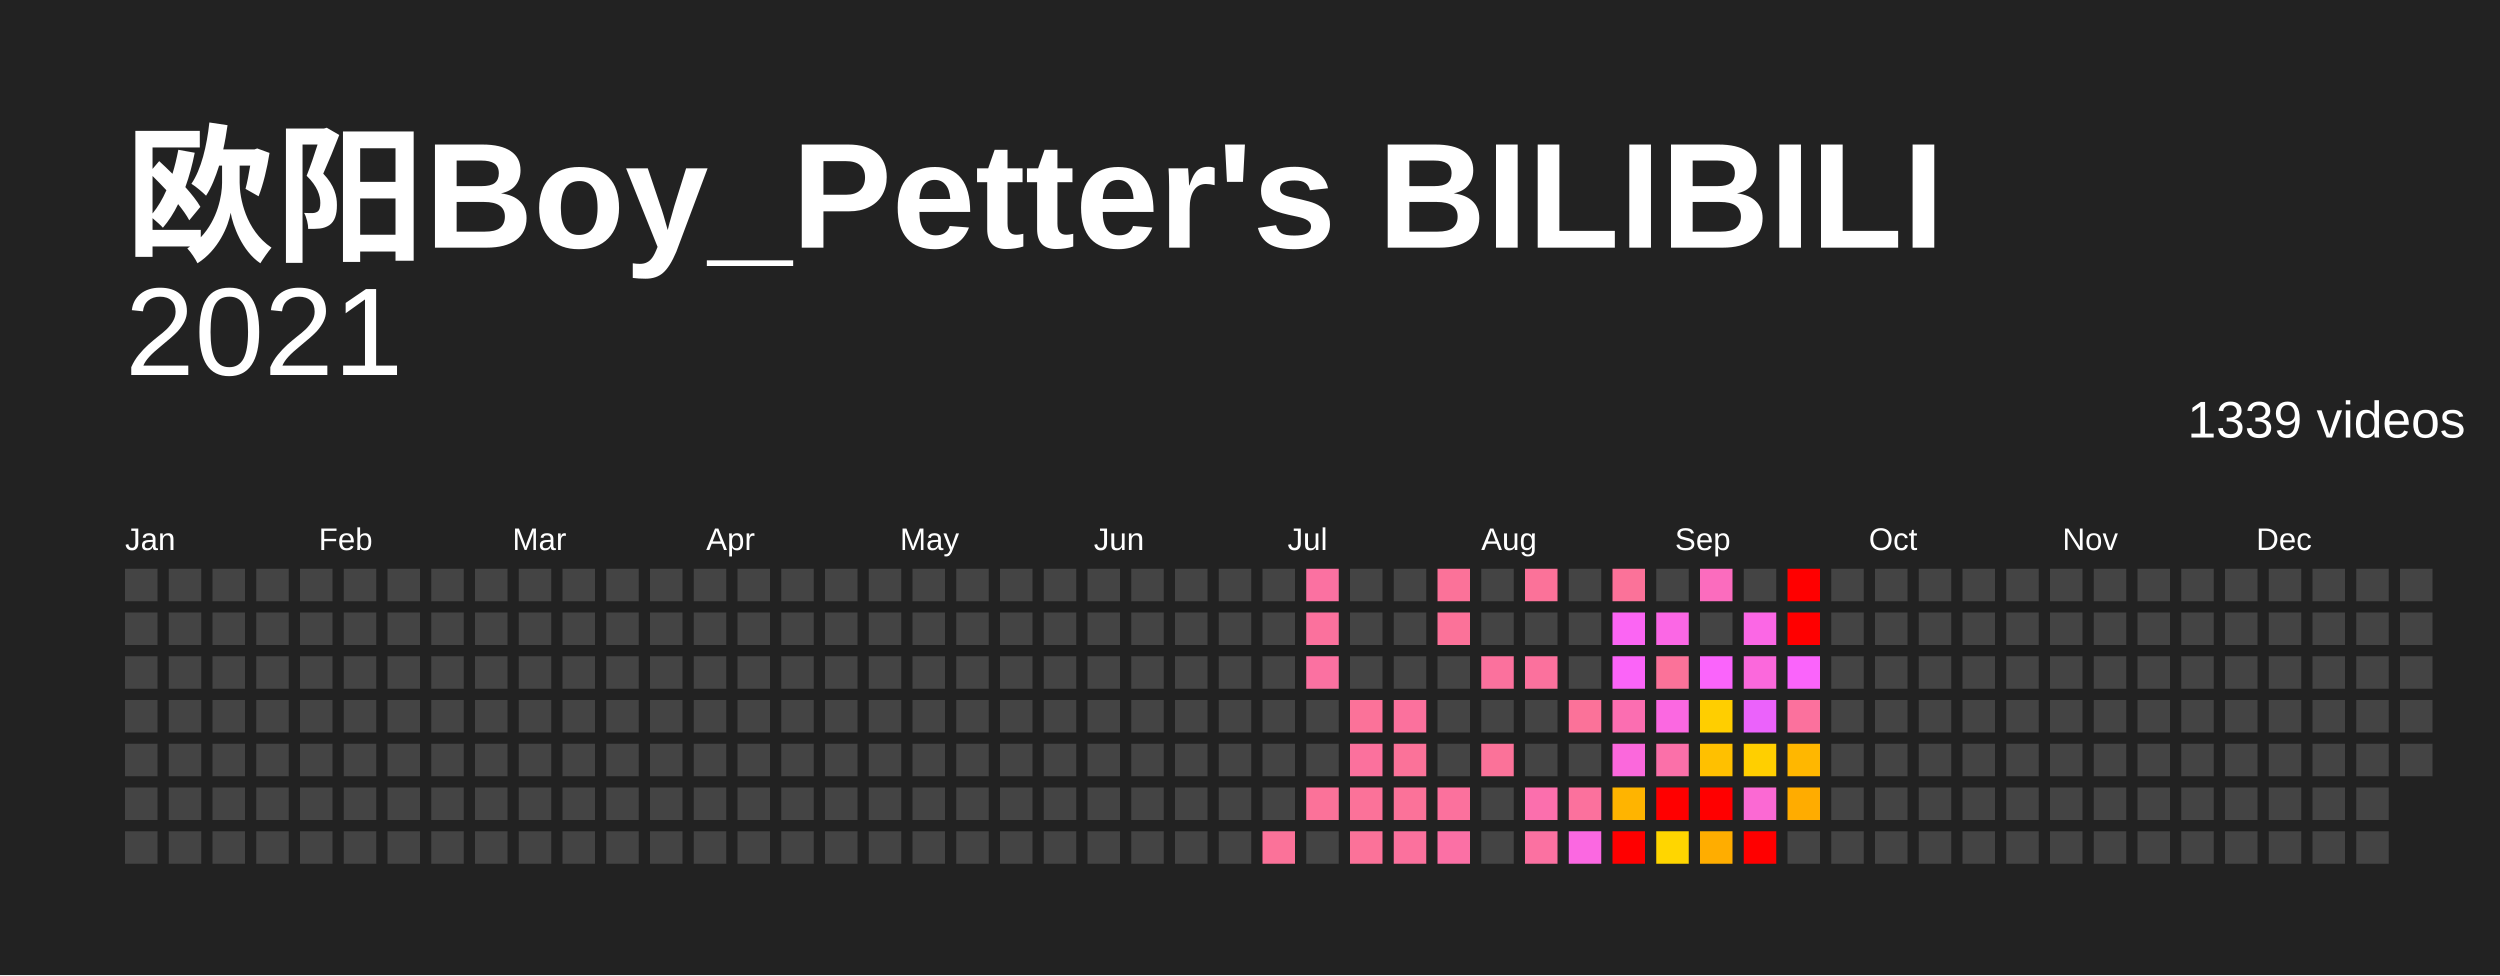
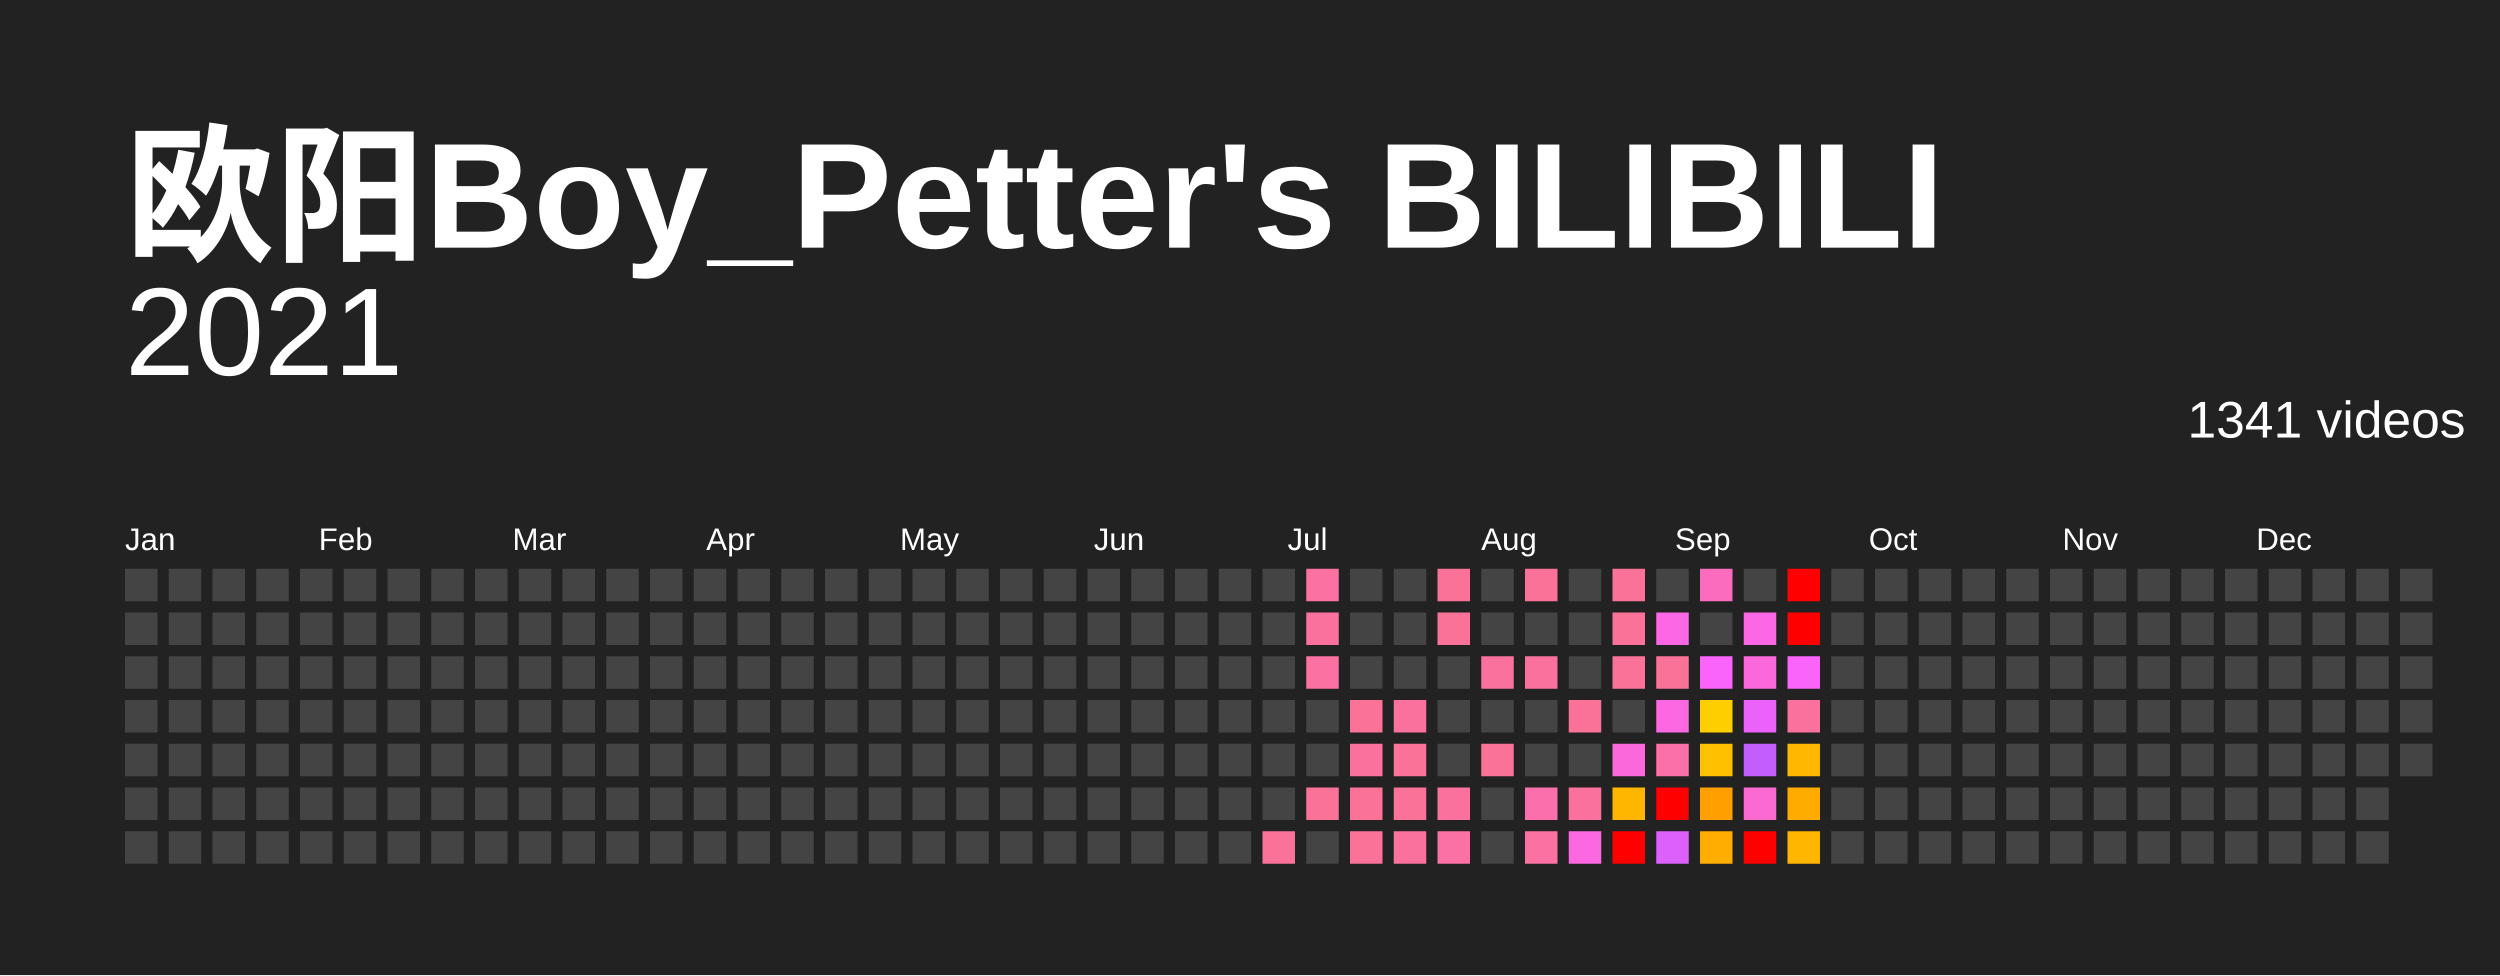
<svg xmlns="http://www.w3.org/2000/svg" baseProfile="full" height="78mm" version="1.1" viewBox="0,0,200,78" width="200mm">
  <defs />
  <rect fill="#222222" height="78" width="200" x="0" y="0" />
  <text fill="#FFFFFF" style="font-size:12px; font-family:Arial; font-weight:bold;" x="10" y="20">欧阳Boy_Petter's BILIBILI</text>
  <text alignment-baseline="hanging" fill="#FFFFFF" style="font-size:10.0px; font-family:Arial;" x="10" y="30">2021</text>
-   <text alignment-baseline="hanging" fill="#FFFFFF" style="font-size:4.125px; font-family:Arial;" x="175" y="35">1339 videos</text>
+   <text alignment-baseline="hanging" fill="#FFFFFF" style="font-size:4.125px; font-family:Arial;" x="175" y="35">1341 videos</text>
  <text fill="#FFFFFF" style="font-size:2.5px; font-family:Arial" x="10.0" y="44">Jan</text>
  <text fill="#FFFFFF" style="font-size:2.5px; font-family:Arial" x="25.5" y="44">Feb</text>
  <text fill="#FFFFFF" style="font-size:2.5px; font-family:Arial" x="41.0" y="44">Mar</text>
  <text fill="#FFFFFF" style="font-size:2.5px; font-family:Arial" x="56.5" y="44">Apr</text>
  <text fill="#FFFFFF" style="font-size:2.5px; font-family:Arial" x="72.0" y="44">May</text>
  <text fill="#FFFFFF" style="font-size:2.5px; font-family:Arial" x="87.5" y="44">Jun</text>
  <text fill="#FFFFFF" style="font-size:2.5px; font-family:Arial" x="103.0" y="44">Jul</text>
  <text fill="#FFFFFF" style="font-size:2.5px; font-family:Arial" x="118.5" y="44">Aug</text>
  <text fill="#FFFFFF" style="font-size:2.5px; font-family:Arial" x="134.0" y="44">Sep</text>
  <text fill="#FFFFFF" style="font-size:2.5px; font-family:Arial" x="149.5" y="44">Oct</text>
  <text fill="#FFFFFF" style="font-size:2.5px; font-family:Arial" x="165.0" y="44">Nov</text>
  <text fill="#FFFFFF" style="font-size:2.5px; font-family:Arial" x="180.5" y="44">Dec</text>
  <rect fill="#444444" height="2.6" width="2.6" x="10.0" y="45.5" />
  <rect fill="#444444" height="2.6" width="2.6" x="10.0" y="49.0" />
  <rect fill="#444444" height="2.6" width="2.6" x="10.0" y="52.5" />
  <rect fill="#444444" height="2.6" width="2.6" x="10.0" y="56.0" />
  <rect fill="#444444" height="2.6" width="2.6" x="10.0" y="59.5" />
  <rect fill="#444444" height="2.6" width="2.6" x="10.0" y="63.0" />
  <rect fill="#444444" height="2.6" width="2.6" x="10.0" y="66.5" />
  <rect fill="#444444" height="2.6" width="2.6" x="13.5" y="45.5" />
  <rect fill="#444444" height="2.6" width="2.6" x="13.5" y="49.0" />
  <rect fill="#444444" height="2.6" width="2.6" x="13.5" y="52.5" />
  <rect fill="#444444" height="2.6" width="2.6" x="13.5" y="56.0" />
  <rect fill="#444444" height="2.6" width="2.6" x="13.5" y="59.5" />
  <rect fill="#444444" height="2.6" width="2.6" x="13.5" y="63.0" />
  <rect fill="#444444" height="2.6" width="2.6" x="13.5" y="66.5" />
  <rect fill="#444444" height="2.6" width="2.6" x="17.0" y="45.5" />
  <rect fill="#444444" height="2.6" width="2.6" x="17.0" y="49.0" />
  <rect fill="#444444" height="2.6" width="2.6" x="17.0" y="52.5" />
  <rect fill="#444444" height="2.6" width="2.6" x="17.0" y="56.0" />
  <rect fill="#444444" height="2.6" width="2.6" x="17.0" y="59.5" />
  <rect fill="#444444" height="2.6" width="2.6" x="17.0" y="63.0" />
  <rect fill="#444444" height="2.6" width="2.6" x="17.0" y="66.5" />
  <rect fill="#444444" height="2.6" width="2.6" x="20.5" y="45.5" />
  <rect fill="#444444" height="2.6" width="2.6" x="20.5" y="49.0" />
  <rect fill="#444444" height="2.6" width="2.6" x="20.5" y="52.5" />
  <rect fill="#444444" height="2.6" width="2.6" x="20.5" y="56.0" />
  <rect fill="#444444" height="2.6" width="2.6" x="20.5" y="59.5" />
  <rect fill="#444444" height="2.6" width="2.6" x="20.5" y="63.0" />
  <rect fill="#444444" height="2.6" width="2.6" x="20.5" y="66.5" />
  <rect fill="#444444" height="2.6" width="2.6" x="24.0" y="45.5" />
  <rect fill="#444444" height="2.6" width="2.6" x="24.0" y="49.0" />
  <rect fill="#444444" height="2.6" width="2.6" x="24.0" y="52.5" />
  <rect fill="#444444" height="2.6" width="2.6" x="24.0" y="56.0" />
  <rect fill="#444444" height="2.6" width="2.6" x="24.0" y="59.5" />
  <rect fill="#444444" height="2.6" width="2.6" x="24.0" y="63.0" />
  <rect fill="#444444" height="2.6" width="2.6" x="24.0" y="66.5" />
  <rect fill="#444444" height="2.6" width="2.6" x="27.5" y="45.5" />
  <rect fill="#444444" height="2.6" width="2.6" x="27.5" y="49.0" />
  <rect fill="#444444" height="2.6" width="2.6" x="27.5" y="52.5" />
  <rect fill="#444444" height="2.6" width="2.6" x="27.5" y="56.0" />
  <rect fill="#444444" height="2.6" width="2.6" x="27.5" y="59.5" />
  <rect fill="#444444" height="2.6" width="2.6" x="27.5" y="63.0" />
  <rect fill="#444444" height="2.6" width="2.6" x="27.5" y="66.5" />
  <rect fill="#444444" height="2.6" width="2.6" x="31.0" y="45.5" />
  <rect fill="#444444" height="2.6" width="2.6" x="31.0" y="49.0" />
  <rect fill="#444444" height="2.6" width="2.6" x="31.0" y="52.5" />
  <rect fill="#444444" height="2.6" width="2.6" x="31.0" y="56.0" />
  <rect fill="#444444" height="2.6" width="2.6" x="31.0" y="59.5" />
  <rect fill="#444444" height="2.6" width="2.6" x="31.0" y="63.0" />
  <rect fill="#444444" height="2.6" width="2.6" x="31.0" y="66.5" />
  <rect fill="#444444" height="2.6" width="2.6" x="34.5" y="45.5" />
  <rect fill="#444444" height="2.6" width="2.6" x="34.5" y="49.0" />
  <rect fill="#444444" height="2.6" width="2.6" x="34.5" y="52.5" />
  <rect fill="#444444" height="2.6" width="2.6" x="34.5" y="56.0" />
  <rect fill="#444444" height="2.6" width="2.6" x="34.5" y="59.5" />
  <rect fill="#444444" height="2.6" width="2.6" x="34.5" y="63.0" />
  <rect fill="#444444" height="2.6" width="2.6" x="34.5" y="66.5" />
  <rect fill="#444444" height="2.6" width="2.6" x="38.0" y="45.5" />
  <rect fill="#444444" height="2.6" width="2.6" x="38.0" y="49.0" />
  <rect fill="#444444" height="2.6" width="2.6" x="38.0" y="52.5" />
  <rect fill="#444444" height="2.6" width="2.6" x="38.0" y="56.0" />
  <rect fill="#444444" height="2.6" width="2.6" x="38.0" y="59.5" />
  <rect fill="#444444" height="2.6" width="2.6" x="38.0" y="63.0" />
  <rect fill="#444444" height="2.6" width="2.6" x="38.0" y="66.5" />
  <rect fill="#444444" height="2.6" width="2.6" x="41.5" y="45.5" />
  <rect fill="#444444" height="2.6" width="2.6" x="41.5" y="49.0" />
  <rect fill="#444444" height="2.6" width="2.6" x="41.5" y="52.5" />
  <rect fill="#444444" height="2.6" width="2.6" x="41.5" y="56.0" />
  <rect fill="#444444" height="2.6" width="2.6" x="41.5" y="59.5" />
  <rect fill="#444444" height="2.6" width="2.6" x="41.5" y="63.0" />
  <rect fill="#444444" height="2.6" width="2.6" x="41.5" y="66.5" />
  <rect fill="#444444" height="2.6" width="2.6" x="45.0" y="45.5" />
  <rect fill="#444444" height="2.6" width="2.6" x="45.0" y="49.0" />
  <rect fill="#444444" height="2.6" width="2.6" x="45.0" y="52.5" />
  <rect fill="#444444" height="2.6" width="2.6" x="45.0" y="56.0" />
  <rect fill="#444444" height="2.6" width="2.6" x="45.0" y="59.5" />
  <rect fill="#444444" height="2.6" width="2.6" x="45.0" y="63.0" />
  <rect fill="#444444" height="2.6" width="2.6" x="45.0" y="66.5" />
  <rect fill="#444444" height="2.6" width="2.6" x="48.5" y="45.5" />
  <rect fill="#444444" height="2.6" width="2.6" x="48.5" y="49.0" />
  <rect fill="#444444" height="2.6" width="2.6" x="48.5" y="52.5" />
  <rect fill="#444444" height="2.6" width="2.6" x="48.5" y="56.0" />
  <rect fill="#444444" height="2.6" width="2.6" x="48.5" y="59.5" />
  <rect fill="#444444" height="2.6" width="2.6" x="48.5" y="63.0" />
  <rect fill="#444444" height="2.6" width="2.6" x="48.5" y="66.5" />
  <rect fill="#444444" height="2.6" width="2.6" x="52.0" y="45.5" />
  <rect fill="#444444" height="2.6" width="2.6" x="52.0" y="49.0" />
  <rect fill="#444444" height="2.6" width="2.6" x="52.0" y="52.5" />
  <rect fill="#444444" height="2.6" width="2.6" x="52.0" y="56.0" />
  <rect fill="#444444" height="2.6" width="2.6" x="52.0" y="59.5" />
  <rect fill="#444444" height="2.6" width="2.6" x="52.0" y="63.0" />
  <rect fill="#444444" height="2.6" width="2.6" x="52.0" y="66.5" />
  <rect fill="#444444" height="2.6" width="2.6" x="55.5" y="45.5" />
  <rect fill="#444444" height="2.6" width="2.6" x="55.5" y="49.0" />
  <rect fill="#444444" height="2.6" width="2.6" x="55.5" y="52.5" />
  <rect fill="#444444" height="2.6" width="2.6" x="55.5" y="56.0" />
  <rect fill="#444444" height="2.6" width="2.6" x="55.5" y="59.5" />
  <rect fill="#444444" height="2.6" width="2.6" x="55.5" y="63.0" />
  <rect fill="#444444" height="2.6" width="2.6" x="55.5" y="66.5" />
  <rect fill="#444444" height="2.6" width="2.6" x="59.0" y="45.5" />
  <rect fill="#444444" height="2.6" width="2.6" x="59.0" y="49.0" />
  <rect fill="#444444" height="2.6" width="2.6" x="59.0" y="52.5" />
  <rect fill="#444444" height="2.6" width="2.6" x="59.0" y="56.0" />
  <rect fill="#444444" height="2.6" width="2.6" x="59.0" y="59.5" />
  <rect fill="#444444" height="2.6" width="2.6" x="59.0" y="63.0" />
  <rect fill="#444444" height="2.6" width="2.6" x="59.0" y="66.5" />
  <rect fill="#444444" height="2.6" width="2.6" x="62.5" y="45.5" />
  <rect fill="#444444" height="2.6" width="2.6" x="62.5" y="49.0" />
  <rect fill="#444444" height="2.6" width="2.6" x="62.5" y="52.5" />
  <rect fill="#444444" height="2.6" width="2.6" x="62.5" y="56.0" />
  <rect fill="#444444" height="2.6" width="2.6" x="62.5" y="59.5" />
  <rect fill="#444444" height="2.6" width="2.6" x="62.5" y="63.0" />
  <rect fill="#444444" height="2.6" width="2.6" x="62.5" y="66.5" />
  <rect fill="#444444" height="2.6" width="2.6" x="66.0" y="45.5" />
  <rect fill="#444444" height="2.6" width="2.6" x="66.0" y="49.0" />
  <rect fill="#444444" height="2.6" width="2.6" x="66.0" y="52.5" />
  <rect fill="#444444" height="2.6" width="2.6" x="66.0" y="56.0" />
  <rect fill="#444444" height="2.6" width="2.6" x="66.0" y="59.5" />
  <rect fill="#444444" height="2.6" width="2.6" x="66.0" y="63.0" />
  <rect fill="#444444" height="2.6" width="2.6" x="66.0" y="66.5" />
  <rect fill="#444444" height="2.6" width="2.6" x="69.5" y="45.5" />
  <rect fill="#444444" height="2.6" width="2.6" x="69.5" y="49.0" />
  <rect fill="#444444" height="2.6" width="2.6" x="69.5" y="52.5" />
  <rect fill="#444444" height="2.6" width="2.6" x="69.5" y="56.0" />
  <rect fill="#444444" height="2.6" width="2.6" x="69.5" y="59.5" />
  <rect fill="#444444" height="2.6" width="2.6" x="69.5" y="63.0" />
  <rect fill="#444444" height="2.6" width="2.6" x="69.5" y="66.5" />
  <rect fill="#444444" height="2.6" width="2.6" x="73.0" y="45.5" />
  <rect fill="#444444" height="2.6" width="2.6" x="73.0" y="49.0" />
  <rect fill="#444444" height="2.6" width="2.6" x="73.0" y="52.5" />
  <rect fill="#444444" height="2.6" width="2.6" x="73.0" y="56.0" />
  <rect fill="#444444" height="2.6" width="2.6" x="73.0" y="59.5" />
  <rect fill="#444444" height="2.6" width="2.6" x="73.0" y="63.0" />
  <rect fill="#444444" height="2.6" width="2.6" x="73.0" y="66.5" />
  <rect fill="#444444" height="2.6" width="2.6" x="76.5" y="45.5" />
  <rect fill="#444444" height="2.6" width="2.6" x="76.5" y="49.0" />
  <rect fill="#444444" height="2.6" width="2.6" x="76.5" y="52.5" />
  <rect fill="#444444" height="2.6" width="2.6" x="76.5" y="56.0" />
  <rect fill="#444444" height="2.6" width="2.6" x="76.5" y="59.5" />
  <rect fill="#444444" height="2.6" width="2.6" x="76.5" y="63.0" />
  <rect fill="#444444" height="2.6" width="2.6" x="76.5" y="66.5" />
  <rect fill="#444444" height="2.6" width="2.6" x="80.0" y="45.5" />
  <rect fill="#444444" height="2.6" width="2.6" x="80.0" y="49.0" />
  <rect fill="#444444" height="2.6" width="2.6" x="80.0" y="52.5" />
  <rect fill="#444444" height="2.6" width="2.6" x="80.0" y="56.0" />
  <rect fill="#444444" height="2.6" width="2.6" x="80.0" y="59.5" />
  <rect fill="#444444" height="2.6" width="2.6" x="80.0" y="63.0" />
  <rect fill="#444444" height="2.6" width="2.6" x="80.0" y="66.5" />
  <rect fill="#444444" height="2.6" width="2.6" x="83.5" y="45.5" />
  <rect fill="#444444" height="2.6" width="2.6" x="83.5" y="49.0" />
  <rect fill="#444444" height="2.6" width="2.6" x="83.5" y="52.5" />
  <rect fill="#444444" height="2.6" width="2.6" x="83.5" y="56.0" />
  <rect fill="#444444" height="2.6" width="2.6" x="83.5" y="59.5" />
  <rect fill="#444444" height="2.6" width="2.6" x="83.5" y="63.0" />
  <rect fill="#444444" height="2.6" width="2.6" x="83.5" y="66.5" />
  <rect fill="#444444" height="2.6" width="2.6" x="87.0" y="45.5" />
  <rect fill="#444444" height="2.6" width="2.6" x="87.0" y="49.0" />
  <rect fill="#444444" height="2.6" width="2.6" x="87.0" y="52.5" />
  <rect fill="#444444" height="2.6" width="2.6" x="87.0" y="56.0" />
  <rect fill="#444444" height="2.6" width="2.6" x="87.0" y="59.5" />
  <rect fill="#444444" height="2.6" width="2.6" x="87.0" y="63.0" />
  <rect fill="#444444" height="2.6" width="2.6" x="87.0" y="66.5" />
  <rect fill="#444444" height="2.6" width="2.6" x="90.5" y="45.5" />
  <rect fill="#444444" height="2.6" width="2.6" x="90.5" y="49.0" />
  <rect fill="#444444" height="2.6" width="2.6" x="90.5" y="52.5" />
  <rect fill="#444444" height="2.6" width="2.6" x="90.5" y="56.0" />
  <rect fill="#444444" height="2.6" width="2.6" x="90.5" y="59.5" />
  <rect fill="#444444" height="2.6" width="2.6" x="90.5" y="63.0" />
  <rect fill="#444444" height="2.6" width="2.6" x="90.5" y="66.5" />
  <rect fill="#444444" height="2.6" width="2.6" x="94.0" y="45.5" />
  <rect fill="#444444" height="2.6" width="2.6" x="94.0" y="49.0" />
  <rect fill="#444444" height="2.6" width="2.6" x="94.0" y="52.5" />
  <rect fill="#444444" height="2.6" width="2.6" x="94.0" y="56.0" />
  <rect fill="#444444" height="2.6" width="2.6" x="94.0" y="59.5" />
  <rect fill="#444444" height="2.6" width="2.6" x="94.0" y="63.0" />
  <rect fill="#444444" height="2.6" width="2.6" x="94.0" y="66.5" />
  <rect fill="#444444" height="2.6" width="2.6" x="97.5" y="45.5" />
  <rect fill="#444444" height="2.6" width="2.6" x="97.5" y="49.0" />
  <rect fill="#444444" height="2.6" width="2.6" x="97.5" y="52.5" />
  <rect fill="#444444" height="2.6" width="2.6" x="97.5" y="56.0" />
  <rect fill="#444444" height="2.6" width="2.6" x="97.5" y="59.5" />
  <rect fill="#444444" height="2.6" width="2.6" x="97.5" y="63.0" />
  <rect fill="#444444" height="2.6" width="2.6" x="97.5" y="66.5" />
  <rect fill="#444444" height="2.6" width="2.6" x="101.0" y="45.5" />
  <rect fill="#444444" height="2.6" width="2.6" x="101.0" y="49.0" />
  <rect fill="#444444" height="2.6" width="2.6" x="101.0" y="52.5" />
  <rect fill="#444444" height="2.6" width="2.6" x="101.0" y="56.0" />
  <rect fill="#444444" height="2.6" width="2.6" x="101.0" y="59.5" />
  <rect fill="#444444" height="2.6" width="2.6" x="101.0" y="63.0" />
  <rect fill="#fb7299" height="2.6" width="2.6" x="101.0" y="66.5" />
  <rect fill="#fb71a1" height="2.6" width="2.6" x="104.5" y="45.5" />
  <rect fill="#fb719d" height="2.6" width="2.6" x="104.5" y="49.0" />
  <rect fill="#fb71a1" height="2.6" width="2.6" x="104.5" y="52.5" />
  <rect fill="#444444" height="2.6" width="2.6" x="104.5" y="56.0" />
  <rect fill="#444444" height="2.6" width="2.6" x="104.5" y="59.5" />
  <rect fill="#fb7299" height="2.6" width="2.6" x="104.5" y="63.0" />
  <rect fill="#444444" height="2.6" width="2.6" x="104.5" y="66.5" />
  <rect fill="#444444" height="2.6" width="2.6" x="108.0" y="45.5" />
  <rect fill="#444444" height="2.6" width="2.6" x="108.0" y="49.0" />
  <rect fill="#444444" height="2.6" width="2.6" x="108.0" y="52.5" />
  <rect fill="#fb7299" height="2.6" width="2.6" x="108.0" y="56.0" />
  <rect fill="#fb719d" height="2.6" width="2.6" x="108.0" y="59.5" />
  <rect fill="#fb7299" height="2.6" width="2.6" x="108.0" y="63.0" />
  <rect fill="#fb7299" height="2.6" width="2.6" x="108.0" y="66.5" />
  <rect fill="#444444" height="2.6" width="2.6" x="111.5" y="45.5" />
  <rect fill="#444444" height="2.6" width="2.6" x="111.5" y="49.0" />
  <rect fill="#444444" height="2.6" width="2.6" x="111.5" y="52.5" />
  <rect fill="#fb719d" height="2.6" width="2.6" x="111.5" y="56.0" />
  <rect fill="#fb7299" height="2.6" width="2.6" x="111.5" y="59.5" />
  <rect fill="#fb7299" height="2.6" width="2.6" x="111.5" y="63.0" />
  <rect fill="#fb719d" height="2.6" width="2.6" x="111.5" y="66.5" />
  <rect fill="#fb7299" height="2.6" width="2.6" x="115.0" y="45.5" />
  <rect fill="#fb7299" height="2.6" width="2.6" x="115.0" y="49.0" />
  <rect fill="#444444" height="2.6" width="2.6" x="115.0" y="52.5" />
  <rect fill="#444444" height="2.6" width="2.6" x="115.0" y="56.0" />
  <rect fill="#444444" height="2.6" width="2.6" x="115.0" y="59.5" />
  <rect fill="#fb719d" height="2.6" width="2.6" x="115.0" y="63.0" />
  <rect fill="#fb70a5" height="2.6" width="2.6" x="115.0" y="66.5" />
  <rect fill="#444444" height="2.6" width="2.6" x="118.5" y="45.5" />
  <rect fill="#444444" height="2.6" width="2.6" x="118.5" y="49.0" />
  <rect fill="#fb719d" height="2.6" width="2.6" x="118.5" y="52.5" />
  <rect fill="#444444" height="2.6" width="2.6" x="118.5" y="56.0" />
  <rect fill="#fb7299" height="2.6" width="2.6" x="118.5" y="59.5" />
  <rect fill="#444444" height="2.6" width="2.6" x="118.5" y="63.0" />
  <rect fill="#444444" height="2.6" width="2.6" x="118.5" y="66.5" />
  <rect fill="#fb7299" height="2.6" width="2.6" x="122.0" y="45.5" />
  <rect fill="#444444" height="2.6" width="2.6" x="122.0" y="49.0" />
  <rect fill="#fb719d" height="2.6" width="2.6" x="122.0" y="52.5" />
  <rect fill="#444444" height="2.6" width="2.6" x="122.0" y="56.0" />
  <rect fill="#444444" height="2.6" width="2.6" x="122.0" y="59.5" />
  <rect fill="#fb6fad" height="2.6" width="2.6" x="122.0" y="63.0" />
  <rect fill="#fb71a1" height="2.6" width="2.6" x="122.0" y="66.5" />
  <rect fill="#444444" height="2.6" width="2.6" x="125.5" y="45.5" />
  <rect fill="#444444" height="2.6" width="2.6" x="125.5" y="49.0" />
  <rect fill="#444444" height="2.6" width="2.6" x="125.5" y="52.5" />
  <rect fill="#fb7299" height="2.6" width="2.6" x="125.5" y="56.0" />
  <rect fill="#444444" height="2.6" width="2.6" x="125.5" y="59.5" />
  <rect fill="#fb719d" height="2.6" width="2.6" x="125.5" y="63.0" />
  <rect fill="#fb68e1" height="2.6" width="2.6" x="125.5" y="66.5" />
  <rect fill="#fb7299" height="2.6" width="2.6" x="129.0" y="45.5" />
-   <rect fill="#fb65f3" height="2.6" width="2.6" x="129.0" y="49.0" />
-   <rect fill="#fb64f8" height="2.6" width="2.6" x="129.0" y="52.5" />
-   <rect fill="#fb6eb1" height="2.6" width="2.6" x="129.0" y="56.0" />
+   <rect fill="#fb7299" height="2.6" width="2.6" x="129.0" y="49.0" />
+   <rect fill="#fb7299" height="2.6" width="2.6" x="129.0" y="52.5" />
+   <rect fill="#444444" height="2.6" width="2.6" x="129.0" y="56.0" />
  <rect fill="#fb68dc" height="2.6" width="2.6" x="129.0" y="59.5" />
-   <rect fill="#ffb400" height="2.6" width="2.6" x="129.0" y="63.0" />
+   <rect fill="#ffb600" height="2.6" width="2.6" x="129.0" y="63.0" />
  <rect fill="red" height="2.6" width="2.6" x="129.0" y="66.5" />
  <rect fill="#444444" height="2.6" width="2.6" x="132.5" y="45.5" />
  <rect fill="#fb67e5" height="2.6" width="2.6" x="132.5" y="49.0" />
  <rect fill="#fb7299" height="2.6" width="2.6" x="132.5" y="52.5" />
  <rect fill="#fb68e1" height="2.6" width="2.6" x="132.5" y="56.0" />
  <rect fill="#fb70a9" height="2.6" width="2.6" x="132.5" y="59.5" />
  <rect fill="red" height="2.6" width="2.6" x="132.5" y="63.0" />
-   <rect fill="#ffd600" height="2.6" width="2.6" x="132.5" y="66.5" />
+   <rect fill="#dc60fb" height="2.6" width="2.6" x="132.5" y="66.5" />
  <rect fill="#fb6cbe" height="2.6" width="2.6" x="136.0" y="45.5" />
  <rect fill="#444444" height="2.6" width="2.6" x="136.0" y="49.0" />
  <rect fill="#fa64fb" height="2.6" width="2.6" x="136.0" y="52.5" />
  <rect fill="#ffce00" height="2.6" width="2.6" x="136.0" y="56.0" />
  <rect fill="#ffc000" height="2.6" width="2.6" x="136.0" y="59.5" />
-   <rect fill="red" height="2.6" width="2.6" x="136.0" y="63.0" />
+   <rect fill="#ff9f00" height="2.6" width="2.6" x="136.0" y="63.0" />
  <rect fill="#ffad00" height="2.6" width="2.6" x="136.0" y="66.5" />
  <rect fill="#444444" height="2.6" width="2.6" x="139.5" y="45.5" />
  <rect fill="#fb67e5" height="2.6" width="2.6" x="139.5" y="49.0" />
  <rect fill="#fb68dc" height="2.6" width="2.6" x="139.5" y="52.5" />
  <rect fill="#eb62fb" height="2.6" width="2.6" x="139.5" y="56.0" />
-   <rect fill="#ffcf00" height="2.6" width="2.6" x="139.5" y="59.5" />
+   <rect fill="#c35dfb" height="2.6" width="2.6" x="139.5" y="59.5" />
  <rect fill="#fb69d3" height="2.6" width="2.6" x="139.5" y="63.0" />
  <rect fill="red" height="2.6" width="2.6" x="139.5" y="66.5" />
  <rect fill="red" height="2.6" width="2.6" x="143.0" y="45.5" />
  <rect fill="red" height="2.6" width="2.6" x="143.0" y="49.0" />
  <rect fill="#fa64fb" height="2.6" width="2.6" x="143.0" y="52.5" />
  <rect fill="#fb719d" height="2.6" width="2.6" x="143.0" y="56.0" />
  <rect fill="#ffb700" height="2.6" width="2.6" x="143.0" y="59.5" />
  <rect fill="#ffac00" height="2.6" width="2.6" x="143.0" y="63.0" />
-   <rect fill="#444444" height="2.6" width="2.6" x="143.0" y="66.5" />
+   <rect fill="#ffb600" height="2.6" width="2.6" x="143.0" y="66.5" />
  <rect fill="#444444" height="2.6" width="2.6" x="146.5" y="45.5" />
  <rect fill="#444444" height="2.6" width="2.6" x="146.5" y="49.0" />
  <rect fill="#444444" height="2.6" width="2.6" x="146.5" y="52.5" />
  <rect fill="#444444" height="2.6" width="2.6" x="146.5" y="56.0" />
  <rect fill="#444444" height="2.6" width="2.6" x="146.5" y="59.5" />
  <rect fill="#444444" height="2.6" width="2.6" x="146.5" y="63.0" />
  <rect fill="#444444" height="2.6" width="2.6" x="146.5" y="66.5" />
  <rect fill="#444444" height="2.6" width="2.6" x="150.0" y="45.5" />
  <rect fill="#444444" height="2.6" width="2.6" x="150.0" y="49.0" />
  <rect fill="#444444" height="2.6" width="2.6" x="150.0" y="52.5" />
  <rect fill="#444444" height="2.6" width="2.6" x="150.0" y="56.0" />
  <rect fill="#444444" height="2.6" width="2.6" x="150.0" y="59.5" />
  <rect fill="#444444" height="2.6" width="2.6" x="150.0" y="63.0" />
  <rect fill="#444444" height="2.6" width="2.6" x="150.0" y="66.5" />
  <rect fill="#444444" height="2.6" width="2.6" x="153.5" y="45.5" />
  <rect fill="#444444" height="2.6" width="2.6" x="153.5" y="49.0" />
  <rect fill="#444444" height="2.6" width="2.6" x="153.5" y="52.5" />
  <rect fill="#444444" height="2.6" width="2.6" x="153.5" y="56.0" />
  <rect fill="#444444" height="2.6" width="2.6" x="153.5" y="59.5" />
  <rect fill="#444444" height="2.6" width="2.6" x="153.5" y="63.0" />
  <rect fill="#444444" height="2.6" width="2.6" x="153.5" y="66.5" />
  <rect fill="#444444" height="2.6" width="2.6" x="157.0" y="45.5" />
  <rect fill="#444444" height="2.6" width="2.6" x="157.0" y="49.0" />
  <rect fill="#444444" height="2.6" width="2.6" x="157.0" y="52.5" />
  <rect fill="#444444" height="2.6" width="2.6" x="157.0" y="56.0" />
  <rect fill="#444444" height="2.6" width="2.6" x="157.0" y="59.5" />
  <rect fill="#444444" height="2.6" width="2.6" x="157.0" y="63.0" />
  <rect fill="#444444" height="2.6" width="2.6" x="157.0" y="66.5" />
  <rect fill="#444444" height="2.6" width="2.6" x="160.5" y="45.5" />
  <rect fill="#444444" height="2.6" width="2.6" x="160.5" y="49.0" />
  <rect fill="#444444" height="2.6" width="2.6" x="160.5" y="52.5" />
  <rect fill="#444444" height="2.6" width="2.6" x="160.5" y="56.0" />
  <rect fill="#444444" height="2.6" width="2.6" x="160.5" y="59.5" />
  <rect fill="#444444" height="2.6" width="2.6" x="160.5" y="63.0" />
  <rect fill="#444444" height="2.6" width="2.6" x="160.5" y="66.5" />
  <rect fill="#444444" height="2.6" width="2.6" x="164.0" y="45.5" />
  <rect fill="#444444" height="2.6" width="2.6" x="164.0" y="49.0" />
  <rect fill="#444444" height="2.6" width="2.6" x="164.0" y="52.5" />
  <rect fill="#444444" height="2.6" width="2.6" x="164.0" y="56.0" />
  <rect fill="#444444" height="2.6" width="2.6" x="164.0" y="59.5" />
  <rect fill="#444444" height="2.6" width="2.6" x="164.0" y="63.0" />
  <rect fill="#444444" height="2.6" width="2.6" x="164.0" y="66.5" />
  <rect fill="#444444" height="2.6" width="2.6" x="167.5" y="45.5" />
  <rect fill="#444444" height="2.6" width="2.6" x="167.5" y="49.0" />
  <rect fill="#444444" height="2.6" width="2.6" x="167.5" y="52.5" />
  <rect fill="#444444" height="2.6" width="2.6" x="167.5" y="56.0" />
  <rect fill="#444444" height="2.6" width="2.6" x="167.5" y="59.5" />
  <rect fill="#444444" height="2.6" width="2.6" x="167.5" y="63.0" />
  <rect fill="#444444" height="2.6" width="2.6" x="167.5" y="66.5" />
  <rect fill="#444444" height="2.6" width="2.6" x="171.0" y="45.5" />
  <rect fill="#444444" height="2.6" width="2.6" x="171.0" y="49.0" />
  <rect fill="#444444" height="2.6" width="2.6" x="171.0" y="52.5" />
  <rect fill="#444444" height="2.6" width="2.6" x="171.0" y="56.0" />
  <rect fill="#444444" height="2.6" width="2.6" x="171.0" y="59.5" />
  <rect fill="#444444" height="2.6" width="2.6" x="171.0" y="63.0" />
  <rect fill="#444444" height="2.6" width="2.6" x="171.0" y="66.5" />
  <rect fill="#444444" height="2.6" width="2.6" x="174.5" y="45.5" />
  <rect fill="#444444" height="2.6" width="2.6" x="174.5" y="49.0" />
  <rect fill="#444444" height="2.6" width="2.6" x="174.5" y="52.5" />
  <rect fill="#444444" height="2.6" width="2.6" x="174.5" y="56.0" />
  <rect fill="#444444" height="2.6" width="2.6" x="174.5" y="59.5" />
  <rect fill="#444444" height="2.6" width="2.6" x="174.5" y="63.0" />
  <rect fill="#444444" height="2.6" width="2.6" x="174.5" y="66.5" />
  <rect fill="#444444" height="2.6" width="2.6" x="178.0" y="45.5" />
  <rect fill="#444444" height="2.6" width="2.6" x="178.0" y="49.0" />
  <rect fill="#444444" height="2.6" width="2.6" x="178.0" y="52.5" />
  <rect fill="#444444" height="2.6" width="2.6" x="178.0" y="56.0" />
  <rect fill="#444444" height="2.6" width="2.6" x="178.0" y="59.5" />
  <rect fill="#444444" height="2.6" width="2.6" x="178.0" y="63.0" />
  <rect fill="#444444" height="2.6" width="2.6" x="178.0" y="66.5" />
  <rect fill="#444444" height="2.6" width="2.6" x="181.5" y="45.5" />
  <rect fill="#444444" height="2.6" width="2.6" x="181.5" y="49.0" />
  <rect fill="#444444" height="2.6" width="2.6" x="181.5" y="52.5" />
  <rect fill="#444444" height="2.6" width="2.6" x="181.5" y="56.0" />
  <rect fill="#444444" height="2.6" width="2.6" x="181.5" y="59.5" />
  <rect fill="#444444" height="2.6" width="2.6" x="181.5" y="63.0" />
  <rect fill="#444444" height="2.6" width="2.6" x="181.5" y="66.5" />
  <rect fill="#444444" height="2.6" width="2.6" x="185.0" y="45.5" />
  <rect fill="#444444" height="2.6" width="2.6" x="185.0" y="49.0" />
  <rect fill="#444444" height="2.6" width="2.6" x="185.0" y="52.5" />
  <rect fill="#444444" height="2.6" width="2.6" x="185.0" y="56.0" />
  <rect fill="#444444" height="2.6" width="2.6" x="185.0" y="59.5" />
  <rect fill="#444444" height="2.6" width="2.6" x="185.0" y="63.0" />
  <rect fill="#444444" height="2.6" width="2.6" x="185.0" y="66.5" />
  <rect fill="#444444" height="2.6" width="2.6" x="188.5" y="45.5" />
  <rect fill="#444444" height="2.6" width="2.6" x="188.5" y="49.0" />
  <rect fill="#444444" height="2.6" width="2.6" x="188.5" y="52.5" />
  <rect fill="#444444" height="2.6" width="2.6" x="188.5" y="56.0" />
  <rect fill="#444444" height="2.6" width="2.6" x="188.5" y="59.5" />
  <rect fill="#444444" height="2.6" width="2.6" x="188.5" y="63.0" />
  <rect fill="#444444" height="2.6" width="2.6" x="188.5" y="66.5" />
  <rect fill="#444444" height="2.6" width="2.6" x="192.0" y="45.5" />
  <rect fill="#444444" height="2.6" width="2.6" x="192.0" y="49.0" />
  <rect fill="#444444" height="2.6" width="2.6" x="192.0" y="52.5" />
  <rect fill="#444444" height="2.6" width="2.6" x="192.0" y="56.0" />
  <rect fill="#444444" height="2.6" width="2.6" x="192.0" y="59.5" />
</svg>
